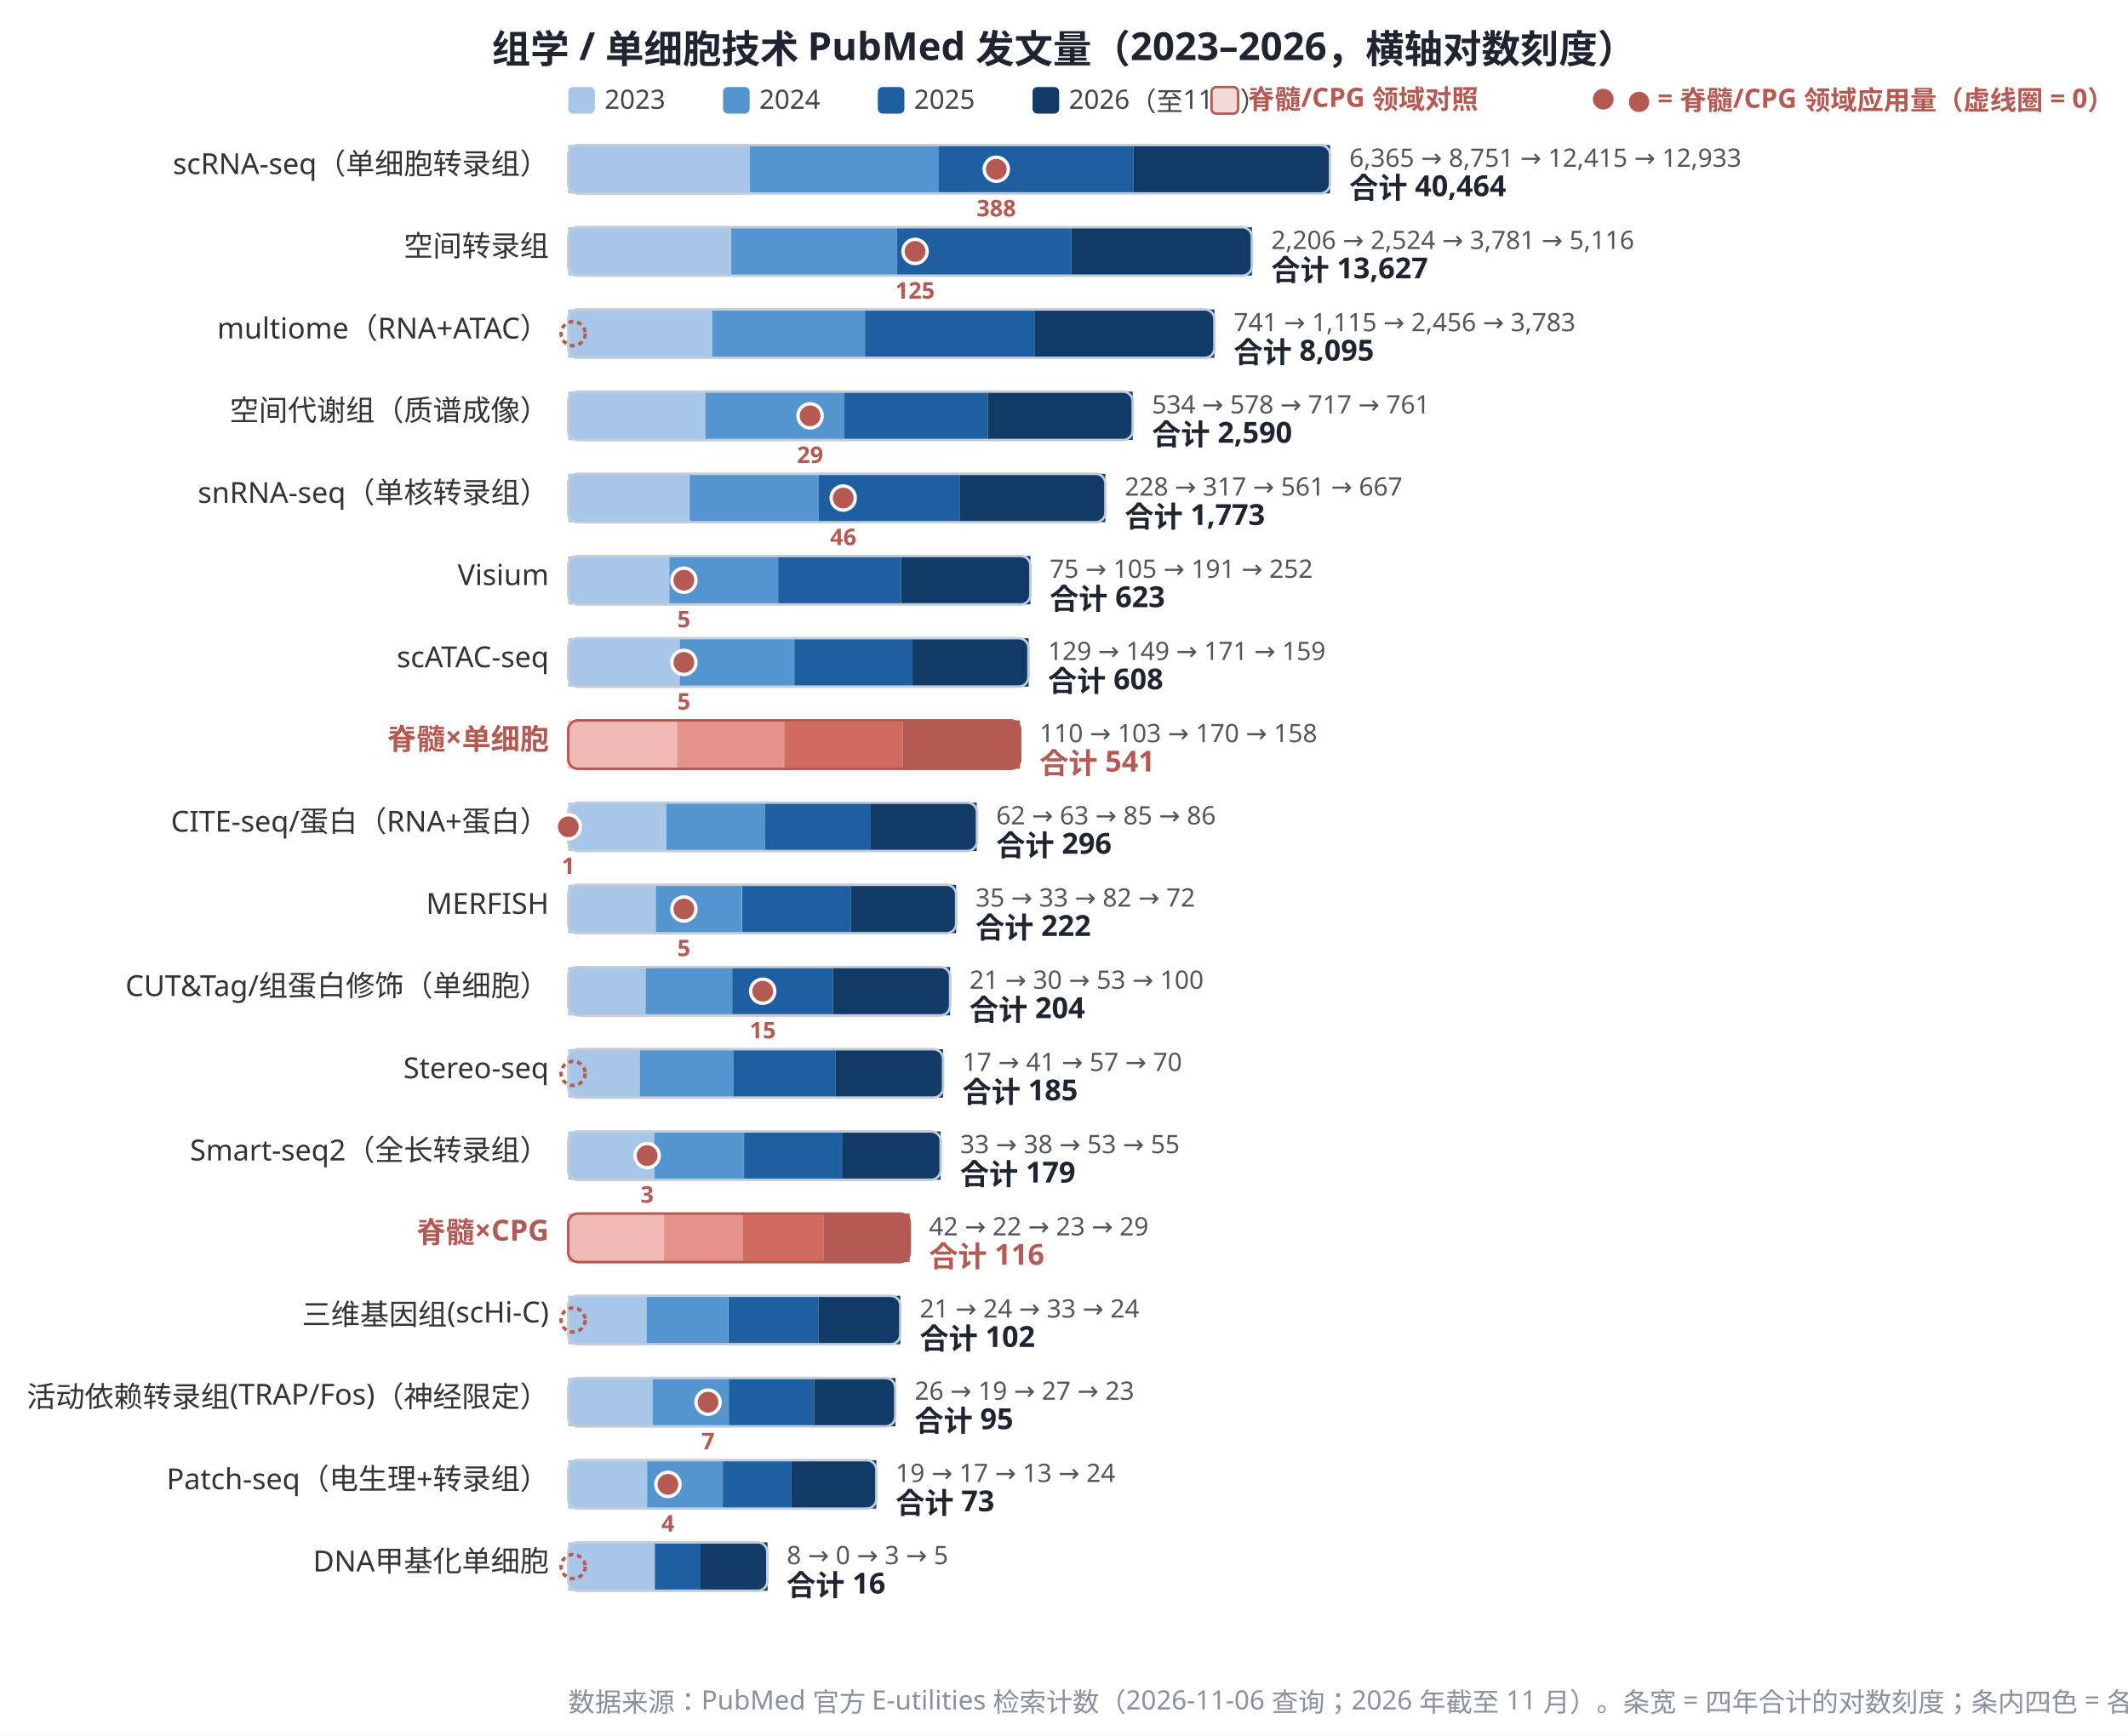
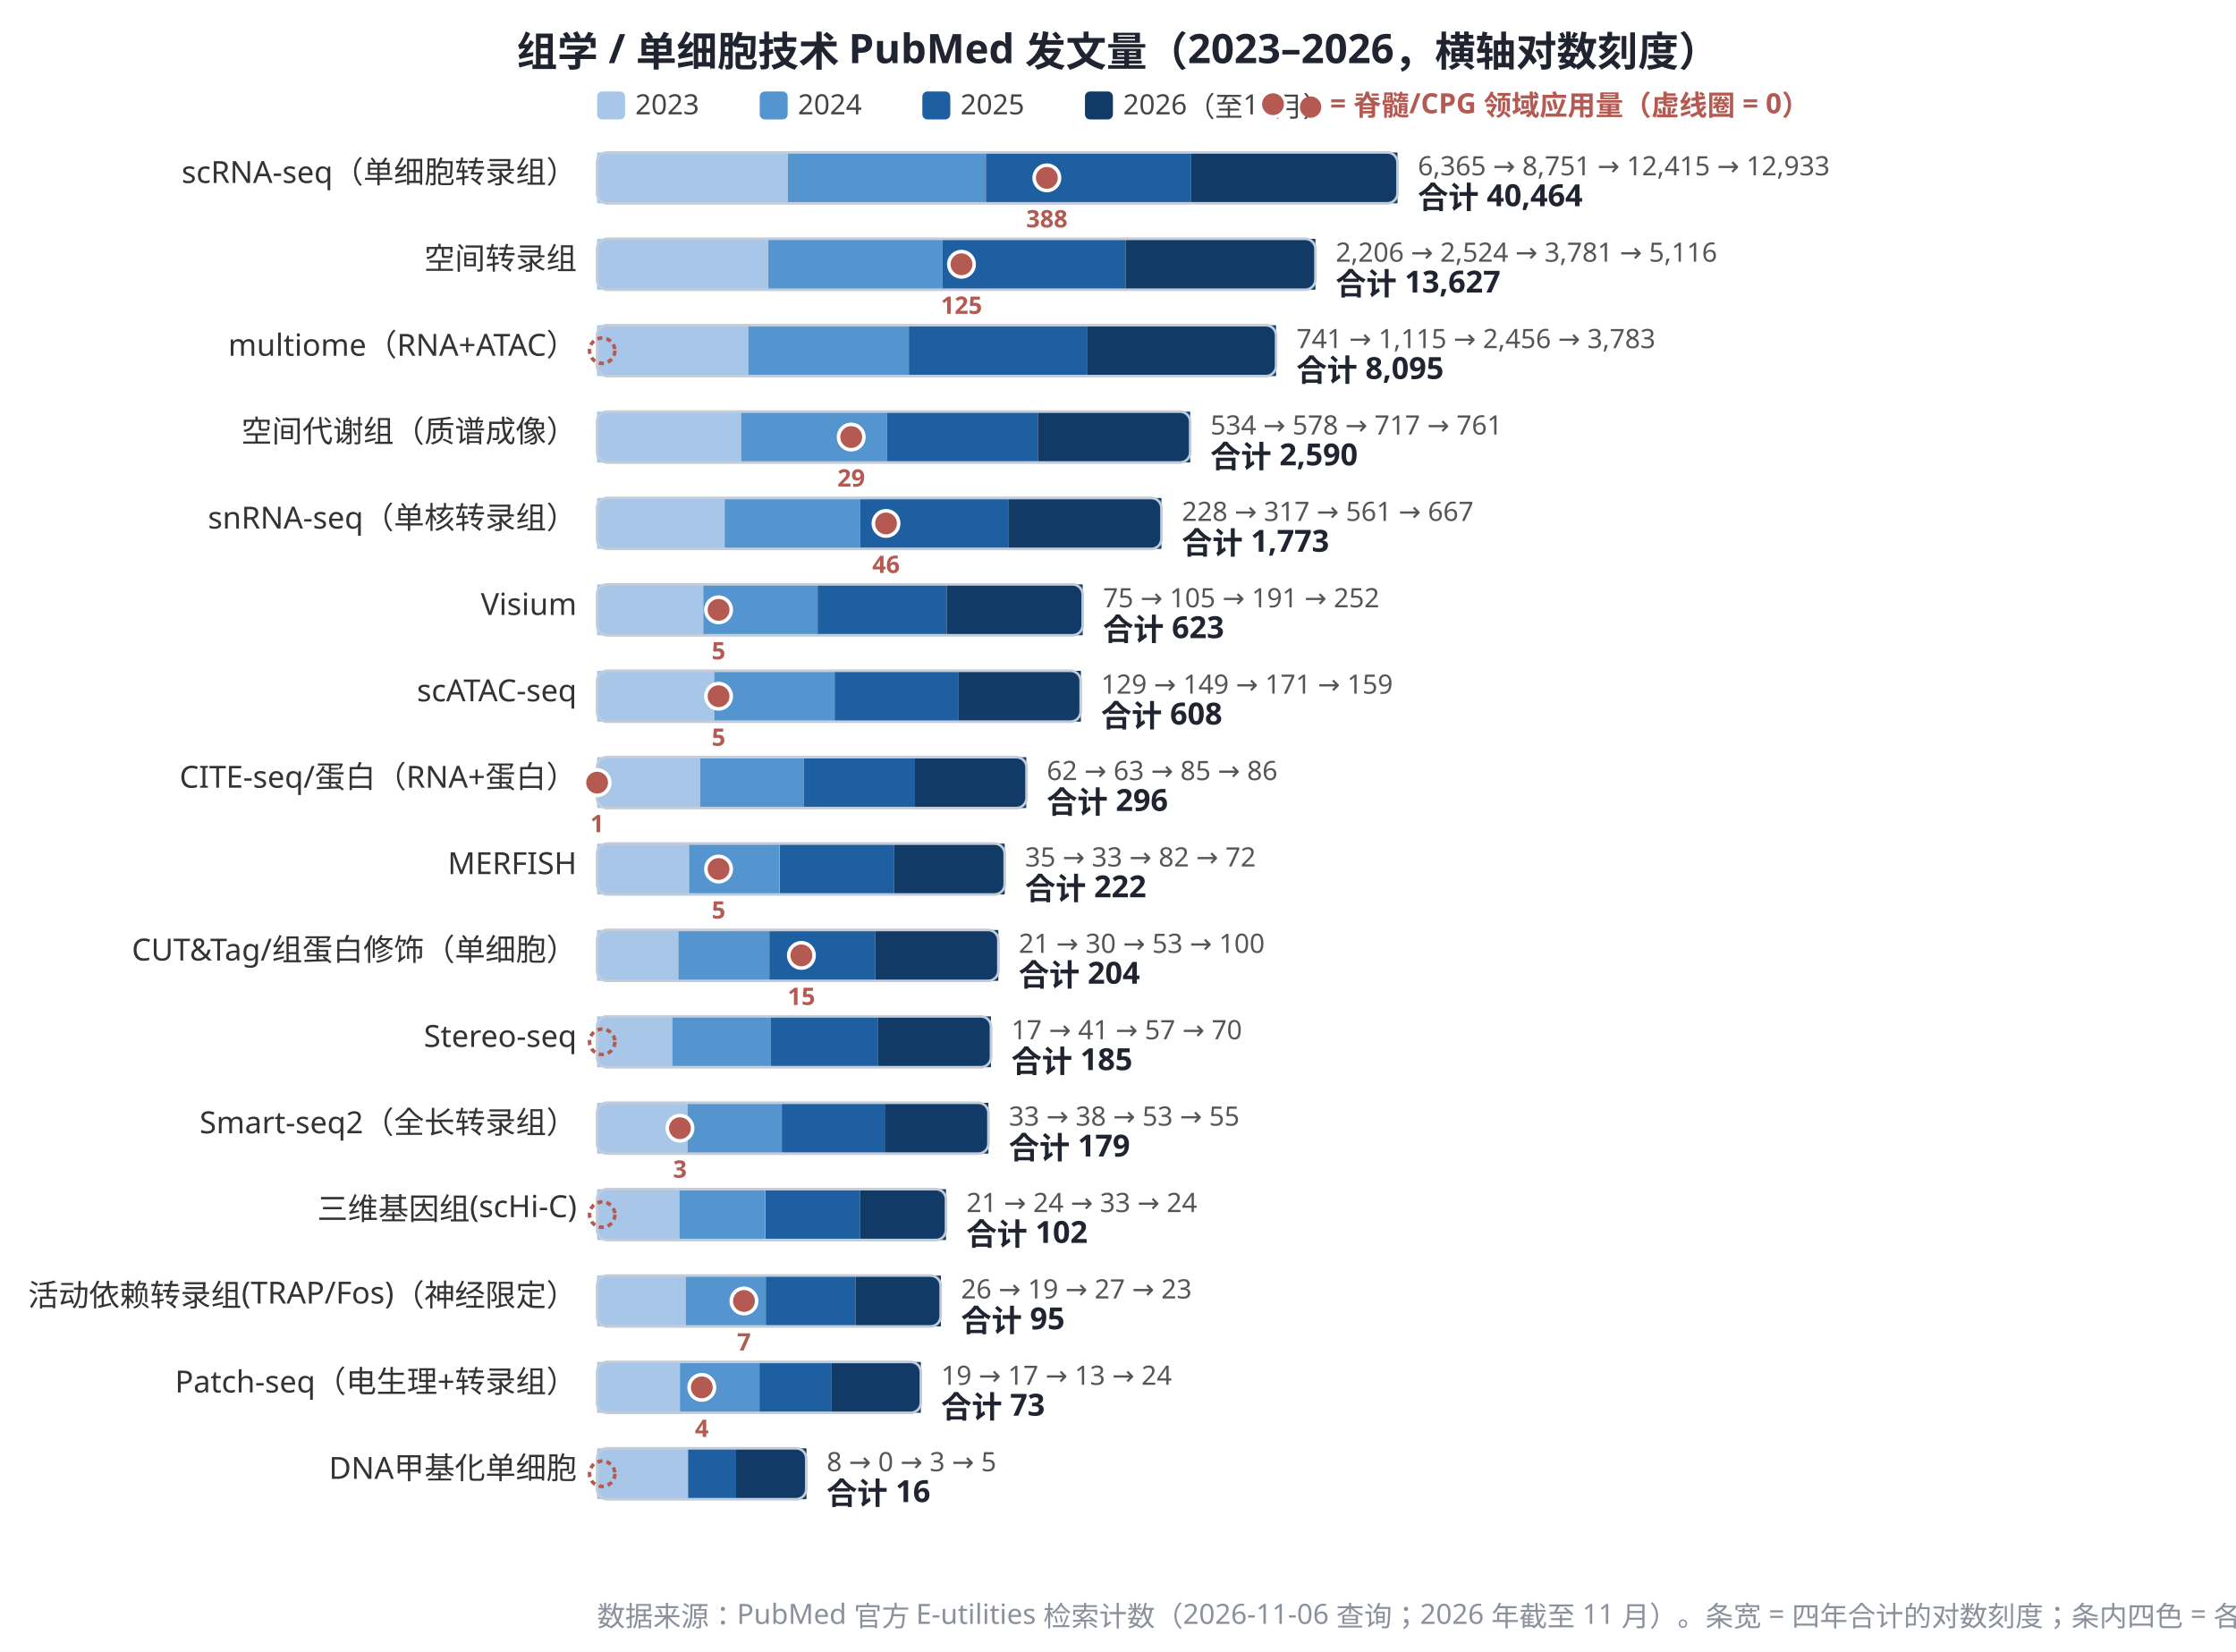
- <svg xmlns="http://www.w3.org/2000/svg" viewBox="0 0 880 718" font-family="'Segoe UI','Microsoft YaHei',sans-serif">
-   <rect width="880" height="718" fill="#ffffff" />
+ <svg xmlns="http://www.w3.org/2000/svg" viewBox="0 0 880 650" font-family="'Segoe UI','Microsoft YaHei',sans-serif">
+   <rect width="880" height="650" fill="#ffffff" />
  <text x="440" y="26" text-anchor="middle" font-size="16" font-weight="700" fill="#1f2430">组学 / 单细胞技术 PubMed 发文量（2023–2026，横轴对数刻度）</text>
  <rect x="235" y="36" width="11" height="11" rx="2" fill="#a8c6e8" />
  <text x="250" y="45" font-size="11" fill="#444">2023</text>
  <rect x="299" y="36" width="11" height="11" rx="2" fill="#5495cf" />
  <text x="314" y="45" font-size="11" fill="#444">2024</text>
  <rect x="363" y="36" width="11" height="11" rx="2" fill="#1d5fa0" />
  <text x="378" y="45" font-size="11" fill="#444">2025</text>
  <rect x="427" y="36" width="11" height="11" rx="2" fill="#123a66" />
  <text x="442" y="45" font-size="11" fill="#444">2026（至11月）</text>
-   <rect x="501" y="36" width="11" height="11" rx="2" fill="#f3d9d7" stroke="#b45a52" />
-   <text x="516" y="45" font-size="11" fill="#b45a52" font-weight="600">脊髓/CPG 领域对照</text>
-   <circle cx="663" cy="41" r="5" fill="#b45a52" stroke="#fff" stroke-width="1.4" />
-   <text x="673" y="45" font-size="11" fill="#b45a52" font-weight="600">● = 脊髓/CPG 领域应用量（虚线圈 = 0）</text>
+   <circle cx="501" cy="41" r="5" fill="#b45a52" stroke="#fff" stroke-width="1.4" />
+   <text x="511" y="45" font-size="11" fill="#b45a52" font-weight="600">● = 脊髓/CPG 领域应用量（虚线圈 = 0）</text>
  <text x="227" y="72" text-anchor="end" font-size="12" fill="#333">scRNA-seq（单细胞转录组）</text>
  <rect x="235" y="60" width="315.0" height="20" rx="4" fill="#eef2f8" stroke="#d5dce6" />
  <rect x="235.0" y="60" width="75.1" height="20" fill="#a8c6e8" />
  <rect x="310.1" y="60" width="77.8" height="20" fill="#5495cf" />
  <rect x="388.0" y="60" width="80.8" height="20" fill="#1d5fa0" />
  <rect x="468.8" y="60" width="81.2" height="20" fill="#123a66" />
  <rect x="235" y="60" width="315.0" height="20" rx="4" fill="none" stroke="#c3ccd9" />
  <text x="558" y="69" font-size="10.5" fill="#555">6,365 → 8,751 → 12,415 → 12,933</text>
  <text x="558" y="82" font-size="12" font-weight="700" fill="#1f2430">合计 40,464</text>
  <circle cx="412.0" cy="70" r="5" fill="#b45a52" stroke="#fff" stroke-width="1.4" />
  <text x="412.0" y="89.5" text-anchor="middle" font-size="9.5" font-weight="700" fill="#b45a52">388</text>
  <text x="227" y="106" text-anchor="end" font-size="12" fill="#333">空间转录组</text>
  <rect x="235" y="94" width="282.7" height="20" rx="4" fill="#eef2f8" stroke="#d5dce6" />
  <rect x="235.0" y="94" width="67.4" height="20" fill="#a8c6e8" />
  <rect x="302.4" y="94" width="68.5" height="20" fill="#5495cf" />
  <rect x="370.9" y="94" width="72.1" height="20" fill="#1d5fa0" />
  <rect x="443.0" y="94" width="74.7" height="20" fill="#123a66" />
  <rect x="235" y="94" width="282.7" height="20" rx="4" fill="none" stroke="#c3ccd9" />
  <text x="525.682" y="103" font-size="10.5" fill="#555">2,206 → 2,524 → 3,781 → 5,116</text>
  <text x="525.682" y="116" font-size="12" font-weight="700" fill="#1f2430">合计 13,627</text>
  <circle cx="378.4" cy="104" r="5" fill="#b45a52" stroke="#fff" stroke-width="1.4" />
  <text x="378.4" y="123.5" text-anchor="middle" font-size="9.5" font-weight="700" fill="#b45a52">125</text>
  <text x="227" y="140" text-anchor="end" font-size="12" fill="#333">multiome（RNA+ATAC）</text>
  <rect x="235" y="128" width="267.2" height="20" rx="4" fill="#eef2f8" stroke="#d5dce6" />
  <rect x="235.0" y="128" width="59.5" height="20" fill="#a8c6e8" />
  <rect x="294.5" y="128" width="63.2" height="20" fill="#5495cf" />
  <rect x="357.7" y="128" width="70.3" height="20" fill="#1d5fa0" />
  <rect x="428.0" y="128" width="74.2" height="20" fill="#123a66" />
  <rect x="235" y="128" width="267.2" height="20" rx="4" fill="none" stroke="#c3ccd9" />
  <text x="510.217" y="137" font-size="10.5" fill="#555">741 → 1,115 → 2,456 → 3,783</text>
  <text x="510.217" y="150" font-size="12" font-weight="700" fill="#1f2430">合计 8,095</text>
  <circle cx="237.0" cy="138" r="5" fill="none" stroke="#b45a52" stroke-dasharray="2 1.6" stroke-width="1.4" />
  <text x="227" y="174" text-anchor="end" font-size="12" fill="#333">空间代谢组（质谱成像）</text>
  <rect x="235" y="162" width="233.4" height="20" rx="4" fill="#eef2f8" stroke="#d5dce6" />
  <rect x="235.0" y="162" width="56.7" height="20" fill="#a8c6e8" />
  <rect x="291.7" y="162" width="57.4" height="20" fill="#5495cf" />
  <rect x="349.1" y="162" width="59.4" height="20" fill="#1d5fa0" />
  <rect x="408.5" y="162" width="59.9" height="20" fill="#123a66" />
  <rect x="235" y="162" width="233.4" height="20" rx="4" fill="none" stroke="#c3ccd9" />
  <text x="476.378" y="171" font-size="10.5" fill="#555">534 → 578 → 717 → 761</text>
  <text x="476.378" y="184" font-size="12" font-weight="700" fill="#1f2430">合计 2,590</text>
  <circle cx="335.0" cy="172" r="5" fill="#b45a52" stroke="#fff" stroke-width="1.4" />
  <text x="335.0" y="191.5" text-anchor="middle" font-size="9.5" font-weight="700" fill="#b45a52">29</text>
  <text x="227" y="208" text-anchor="end" font-size="12" fill="#333">snRNA-seq（单核转录组）</text>
  <rect x="235" y="196" width="222.1" height="20" rx="4" fill="#eef2f8" stroke="#d5dce6" />
  <rect x="235.0" y="196" width="50.2" height="20" fill="#a8c6e8" />
  <rect x="285.2" y="196" width="53.3" height="20" fill="#5495cf" />
  <rect x="338.5" y="196" width="58.5" height="20" fill="#1d5fa0" />
  <rect x="397.0" y="196" width="60.1" height="20" fill="#123a66" />
  <rect x="235" y="196" width="222.1" height="20" rx="4" fill="none" stroke="#c3ccd9" />
  <text x="465.125" y="205" font-size="10.5" fill="#555">228 → 317 → 561 → 667</text>
  <text x="465.125" y="218" font-size="12" font-weight="700" fill="#1f2430">合计 1,773</text>
  <circle cx="348.7" cy="206" r="5" fill="#b45a52" stroke="#fff" stroke-width="1.4" />
  <text x="348.7" y="225.5" text-anchor="middle" font-size="9.5" font-weight="700" fill="#b45a52">46</text>
  <text x="227" y="242" text-anchor="end" font-size="12" fill="#333">Visium</text>
  <rect x="235" y="230" width="191.1" height="20" rx="4" fill="#eef2f8" stroke="#d5dce6" />
  <rect x="235.0" y="230" width="41.8" height="20" fill="#a8c6e8" />
  <rect x="276.8" y="230" width="45.0" height="20" fill="#5495cf" />
  <rect x="321.8" y="230" width="50.8" height="20" fill="#1d5fa0" />
  <rect x="372.6" y="230" width="53.5" height="20" fill="#123a66" />
  <rect x="235" y="230" width="191.1" height="20" rx="4" fill="none" stroke="#c3ccd9" />
  <text x="434.068" y="239" font-size="10.5" fill="#555">75 → 105 → 191 → 252</text>
  <text x="434.068" y="252" font-size="12" font-weight="700" fill="#1f2430">合计 623</text>
  <circle cx="282.8" cy="240" r="5" fill="#b45a52" stroke="#fff" stroke-width="1.4" />
  <text x="282.8" y="259.5" text-anchor="middle" font-size="9.5" font-weight="700" fill="#b45a52">5</text>
  <text x="227" y="276" text-anchor="end" font-size="12" fill="#333">scATAC-seq</text>
  <rect x="235" y="264" width="190.3" height="20" rx="4" fill="#eef2f8" stroke="#d5dce6" />
  <rect x="235.0" y="264" width="46.1" height="20" fill="#a8c6e8" />
  <rect x="281.1" y="264" width="47.4" height="20" fill="#5495cf" />
  <rect x="328.5" y="264" width="48.8" height="20" fill="#1d5fa0" />
  <rect x="377.3" y="264" width="48.1" height="20" fill="#123a66" />
  <rect x="235" y="264" width="190.3" height="20" rx="4" fill="none" stroke="#c3ccd9" />
  <text x="433.344" y="273" font-size="10.5" fill="#555">129 → 149 → 171 → 159</text>
  <text x="433.344" y="286" font-size="12" font-weight="700" fill="#1f2430">合计 608</text>
  <circle cx="282.8" cy="274" r="5" fill="#b45a52" stroke="#fff" stroke-width="1.4" />
  <text x="282.8" y="293.5" text-anchor="middle" font-size="9.5" font-weight="700" fill="#b45a52">5</text>
-   <text x="227" y="310" text-anchor="end" font-size="12" font-weight="700" fill="#b45a52">脊髓×单细胞</text>
-   <rect x="235" y="298" width="186.9" height="20" rx="4" fill="#fdf3f2" stroke="#b45a52" />
-   <rect x="235.0" y="298" width="45.0" height="20" fill="#f0b9b3" />
-   <rect x="280.0" y="298" width="44.3" height="20" fill="#e5928a" />
-   <rect x="324.3" y="298" width="49.1" height="20" fill="#d16b62" />
-   <rect x="373.4" y="298" width="48.4" height="20" fill="#b45a52" />
-   <rect x="235" y="298" width="186.9" height="20" rx="4" fill="none" stroke="#b45a52" />
-   <text x="429.877" y="307" font-size="10.5" fill="#555">110 → 103 → 170 → 158</text>
-   <text x="429.877" y="320" font-size="12" font-weight="700" fill="#b45a52">合计 541</text>
-   <text x="227" y="344" text-anchor="end" font-size="12" fill="#333">CITE-seq/蛋白（RNA+蛋白）</text>
-   <rect x="235" y="332" width="169.0" height="20" rx="4" fill="#eef2f8" stroke="#d5dce6" />
-   <rect x="235.0" y="332" width="40.6" height="20" fill="#a8c6e8" />
-   <rect x="275.6" y="332" width="40.8" height="20" fill="#5495cf" />
-   <rect x="316.4" y="332" width="43.7" height="20" fill="#1d5fa0" />
-   <rect x="360.1" y="332" width="43.8" height="20" fill="#123a66" />
-   <rect x="235" y="332" width="169.0" height="20" rx="4" fill="none" stroke="#c3ccd9" />
-   <text x="411.97" y="341" font-size="10.5" fill="#555">62 → 63 → 85 → 86</text>
-   <text x="411.97" y="354" font-size="12" font-weight="700" fill="#1f2430">合计 296</text>
-   <circle cx="235.0" cy="342" r="5" fill="#b45a52" stroke="#fff" stroke-width="1.4" />
-   <text x="235.0" y="361.5" text-anchor="middle" font-size="9.5" font-weight="700" fill="#b45a52">1</text>
-   <text x="227" y="378" text-anchor="end" font-size="12" fill="#333">MERFISH</text>
-   <rect x="235" y="366" width="160.4" height="20" rx="4" fill="#eef2f8" stroke="#d5dce6" />
-   <rect x="235.0" y="366" width="36.2" height="20" fill="#a8c6e8" />
-   <rect x="271.2" y="366" width="35.6" height="20" fill="#5495cf" />
-   <rect x="306.9" y="366" width="44.9" height="20" fill="#1d5fa0" />
-   <rect x="351.8" y="366" width="43.6" height="20" fill="#123a66" />
-   <rect x="235" y="366" width="160.4" height="20" rx="4" fill="none" stroke="#c3ccd9" />
-   <text x="403.428" y="375" font-size="10.5" fill="#555">35 → 33 → 82 → 72</text>
-   <text x="403.428" y="388" font-size="12" font-weight="700" fill="#1f2430">合计 222</text>
-   <circle cx="282.8" cy="376" r="5" fill="#b45a52" stroke="#fff" stroke-width="1.4" />
-   <text x="282.8" y="395.5" text-anchor="middle" font-size="9.5" font-weight="700" fill="#b45a52">5</text>
-   <text x="227" y="412" text-anchor="end" font-size="12" fill="#333">CUT&amp;Tag/组蛋白修饰（单细胞）</text>
-   <rect x="235" y="400" width="157.9" height="20" rx="4" fill="#eef2f8" stroke="#d5dce6" />
-   <rect x="235.0" y="400" width="32.0" height="20" fill="#a8c6e8" />
-   <rect x="267.0" y="400" width="35.8" height="20" fill="#5495cf" />
-   <rect x="302.8" y="400" width="41.7" height="20" fill="#1d5fa0" />
-   <rect x="344.5" y="400" width="48.4" height="20" fill="#123a66" />
-   <rect x="235" y="400" width="157.9" height="20" rx="4" fill="none" stroke="#c3ccd9" />
-   <text x="400.917" y="409" font-size="10.5" fill="#555">21 → 30 → 53 → 100</text>
-   <text x="400.917" y="422" font-size="12" font-weight="700" fill="#1f2430">合计 204</text>
-   <circle cx="315.4" cy="410" r="5" fill="#b45a52" stroke="#fff" stroke-width="1.4" />
-   <text x="315.4" y="429.5" text-anchor="middle" font-size="9.5" font-weight="700" fill="#b45a52">15</text>
-   <text x="227" y="446" text-anchor="end" font-size="12" fill="#333">Stereo-seq</text>
-   <rect x="235" y="434" width="155.0" height="20" rx="4" fill="#eef2f8" stroke="#d5dce6" />
-   <rect x="235.0" y="434" width="29.6" height="20" fill="#a8c6e8" />
-   <rect x="264.6" y="434" width="38.8" height="20" fill="#5495cf" />
-   <rect x="303.4" y="434" width="42.2" height="20" fill="#1d5fa0" />
-   <rect x="345.6" y="434" width="44.4" height="20" fill="#123a66" />
-   <rect x="235" y="434" width="155.0" height="20" rx="4" fill="none" stroke="#c3ccd9" />
-   <text x="398.014" y="443" font-size="10.5" fill="#555">17 → 41 → 57 → 70</text>
-   <text x="398.014" y="456" font-size="12" font-weight="700" fill="#1f2430">合计 185</text>
-   <circle cx="237.0" cy="444" r="5" fill="none" stroke="#b45a52" stroke-dasharray="2 1.6" stroke-width="1.4" />
-   <text x="227" y="480" text-anchor="end" font-size="12" fill="#333">Smart-seq2（全长转录组）</text>
-   <rect x="235" y="468" width="154.0" height="20" rx="4" fill="#eef2f8" stroke="#d5dce6" />
-   <rect x="235.0" y="468" width="35.6" height="20" fill="#a8c6e8" />
-   <rect x="270.6" y="468" width="37.1" height="20" fill="#5495cf" />
-   <rect x="307.7" y="468" width="40.5" height="20" fill="#1d5fa0" />
-   <rect x="348.2" y="468" width="40.8" height="20" fill="#123a66" />
-   <rect x="235" y="468" width="154.0" height="20" rx="4" fill="none" stroke="#c3ccd9" />
-   <text x="397.035" y="477" font-size="10.5" fill="#555">33 → 38 → 53 → 55</text>
-   <text x="397.035" y="490" font-size="12" font-weight="700" fill="#1f2430">合计 179</text>
-   <circle cx="267.6" cy="478" r="5" fill="#b45a52" stroke="#fff" stroke-width="1.4" />
-   <text x="267.6" y="497.5" text-anchor="middle" font-size="9.5" font-weight="700" fill="#b45a52">3</text>
-   <text x="227" y="514" text-anchor="end" font-size="12" font-weight="700" fill="#b45a52">脊髓×CPG</text>
-   <rect x="235" y="502" width="141.2" height="20" rx="4" fill="#fdf3f2" stroke="#b45a52" />
-   <rect x="235.0" y="502" width="39.6" height="20" fill="#f0b9b3" />
-   <rect x="274.6" y="502" width="32.7" height="20" fill="#e5928a" />
-   <rect x="307.3" y="502" width="33.2" height="20" fill="#d16b62" />
-   <rect x="340.5" y="502" width="35.7" height="20" fill="#b45a52" />
-   <rect x="235" y="502" width="141.2" height="20" rx="4" fill="none" stroke="#b45a52" />
-   <text x="384.154" y="511" font-size="10.5" fill="#555">42 → 22 → 23 → 29</text>
-   <text x="384.154" y="524" font-size="12" font-weight="700" fill="#b45a52">合计 116</text>
-   <text x="227" y="548" text-anchor="end" font-size="12" fill="#333">三维基因组(scHi-C)</text>
-   <rect x="235" y="536" width="137.3" height="20" rx="4" fill="#eef2f8" stroke="#d5dce6" />
-   <rect x="235.0" y="536" width="32.4" height="20" fill="#a8c6e8" />
-   <rect x="267.4" y="536" width="33.8" height="20" fill="#5495cf" />
-   <rect x="301.3" y="536" width="37.2" height="20" fill="#1d5fa0" />
-   <rect x="338.5" y="536" width="33.8" height="20" fill="#123a66" />
-   <rect x="235" y="536" width="137.3" height="20" rx="4" fill="none" stroke="#c3ccd9" />
-   <text x="380.334" y="545" font-size="10.5" fill="#555">21 → 24 → 33 → 24</text>
-   <text x="380.334" y="558" font-size="12" font-weight="700" fill="#1f2430">合计 102</text>
-   <circle cx="237.0" cy="546" r="5" fill="none" stroke="#b45a52" stroke-dasharray="2 1.6" stroke-width="1.4" />
-   <text x="227" y="582" text-anchor="end" font-size="12" fill="#333">活动依赖转录组(TRAP/Fos)（神经限定）</text>
-   <rect x="235" y="570" width="135.2" height="20" rx="4" fill="#eef2f8" stroke="#d5dce6" />
-   <rect x="235.0" y="570" width="34.9" height="20" fill="#a8c6e8" />
-   <rect x="269.9" y="570" width="31.5" height="20" fill="#5495cf" />
-   <rect x="301.4" y="570" width="35.3" height="20" fill="#1d5fa0" />
-   <rect x="336.7" y="570" width="33.6" height="20" fill="#123a66" />
-   <rect x="235" y="570" width="135.2" height="20" rx="4" fill="none" stroke="#c3ccd9" />
-   <text x="378.223" y="579" font-size="10.5" fill="#555">26 → 19 → 27 → 23</text>
-   <text x="378.223" y="592" font-size="12" font-weight="700" fill="#1f2430">合计 95</text>
-   <circle cx="292.8" cy="580" r="5" fill="#b45a52" stroke="#fff" stroke-width="1.4" />
-   <text x="292.8" y="599.5" text-anchor="middle" font-size="9.5" font-weight="700" fill="#b45a52">7</text>
-   <text x="227" y="616" text-anchor="end" font-size="12" fill="#333">Patch-seq（电生理+转录组）</text>
-   <rect x="235" y="604" width="127.4" height="20" rx="4" fill="#eef2f8" stroke="#d5dce6" />
-   <rect x="235.0" y="604" width="32.6" height="20" fill="#a8c6e8" />
-   <rect x="267.6" y="604" width="31.3" height="20" fill="#5495cf" />
-   <rect x="298.9" y="604" width="28.4" height="20" fill="#1d5fa0" />
-   <rect x="327.3" y="604" width="35.1" height="20" fill="#123a66" />
-   <rect x="235" y="604" width="127.4" height="20" rx="4" fill="none" stroke="#c3ccd9" />
-   <text x="370.401" y="613" font-size="10.5" fill="#555">19 → 17 → 13 → 24</text>
-   <text x="370.401" y="626" font-size="12" font-weight="700" fill="#1f2430">合计 73</text>
-   <circle cx="276.2" cy="614" r="5" fill="#b45a52" stroke="#fff" stroke-width="1.4" />
-   <text x="276.2" y="633.5" text-anchor="middle" font-size="9.5" font-weight="700" fill="#b45a52">4</text>
-   <text x="227" y="650" text-anchor="end" font-size="12" fill="#333">DNA甲基化单细胞</text>
-   <rect x="235" y="638" width="82.3" height="20" rx="4" fill="#eef2f8" stroke="#d5dce6" />
-   <rect x="235.0" y="638" width="35.8" height="20" fill="#a8c6e8" />
-   <rect x="270.8" y="638" width="0.0" height="20" fill="#5495cf" />
-   <rect x="270.8" y="638" width="18.9" height="20" fill="#1d5fa0" />
-   <rect x="289.7" y="638" width="27.7" height="20" fill="#123a66" />
-   <rect x="235" y="638" width="82.3" height="20" rx="4" fill="none" stroke="#c3ccd9" />
-   <text x="325.33" y="647" font-size="10.5" fill="#555">8 → 0 → 3 → 5</text>
-   <text x="325.33" y="660" font-size="12" font-weight="700" fill="#1f2430">合计 16</text>
-   <circle cx="237.0" cy="648" r="5" fill="none" stroke="#b45a52" stroke-dasharray="2 1.6" stroke-width="1.4" />
-   <text x="235" y="708" font-size="11" fill="#8a919c">数据来源：PubMed 官方 E-utilities 检索计数（2026-11-06 查询；2026 年截至 11 月）。条宽 = 四年合计的对数刻度；条内四色 = 各年度占比近似。脊髓/CPG 行为领域对照（TIAB 检索），非技术。</text>
+   <text x="227" y="310" text-anchor="end" font-size="12" fill="#333">CITE-seq/蛋白（RNA+蛋白）</text>
+   <rect x="235" y="298" width="169.0" height="20" rx="4" fill="#eef2f8" stroke="#d5dce6" />
+   <rect x="235.0" y="298" width="40.6" height="20" fill="#a8c6e8" />
+   <rect x="275.6" y="298" width="40.8" height="20" fill="#5495cf" />
+   <rect x="316.4" y="298" width="43.7" height="20" fill="#1d5fa0" />
+   <rect x="360.1" y="298" width="43.8" height="20" fill="#123a66" />
+   <rect x="235" y="298" width="169.0" height="20" rx="4" fill="none" stroke="#c3ccd9" />
+   <text x="411.97" y="307" font-size="10.5" fill="#555">62 → 63 → 85 → 86</text>
+   <text x="411.97" y="320" font-size="12" font-weight="700" fill="#1f2430">合计 296</text>
+   <circle cx="235.0" cy="308" r="5" fill="#b45a52" stroke="#fff" stroke-width="1.4" />
+   <text x="235.0" y="327.5" text-anchor="middle" font-size="9.5" font-weight="700" fill="#b45a52">1</text>
+   <text x="227" y="344" text-anchor="end" font-size="12" fill="#333">MERFISH</text>
+   <rect x="235" y="332" width="160.4" height="20" rx="4" fill="#eef2f8" stroke="#d5dce6" />
+   <rect x="235.0" y="332" width="36.2" height="20" fill="#a8c6e8" />
+   <rect x="271.2" y="332" width="35.6" height="20" fill="#5495cf" />
+   <rect x="306.9" y="332" width="44.9" height="20" fill="#1d5fa0" />
+   <rect x="351.8" y="332" width="43.6" height="20" fill="#123a66" />
+   <rect x="235" y="332" width="160.4" height="20" rx="4" fill="none" stroke="#c3ccd9" />
+   <text x="403.428" y="341" font-size="10.5" fill="#555">35 → 33 → 82 → 72</text>
+   <text x="403.428" y="354" font-size="12" font-weight="700" fill="#1f2430">合计 222</text>
+   <circle cx="282.8" cy="342" r="5" fill="#b45a52" stroke="#fff" stroke-width="1.4" />
+   <text x="282.8" y="361.5" text-anchor="middle" font-size="9.5" font-weight="700" fill="#b45a52">5</text>
+   <text x="227" y="378" text-anchor="end" font-size="12" fill="#333">CUT&amp;Tag/组蛋白修饰（单细胞）</text>
+   <rect x="235" y="366" width="157.9" height="20" rx="4" fill="#eef2f8" stroke="#d5dce6" />
+   <rect x="235.0" y="366" width="32.0" height="20" fill="#a8c6e8" />
+   <rect x="267.0" y="366" width="35.8" height="20" fill="#5495cf" />
+   <rect x="302.8" y="366" width="41.7" height="20" fill="#1d5fa0" />
+   <rect x="344.5" y="366" width="48.4" height="20" fill="#123a66" />
+   <rect x="235" y="366" width="157.9" height="20" rx="4" fill="none" stroke="#c3ccd9" />
+   <text x="400.917" y="375" font-size="10.5" fill="#555">21 → 30 → 53 → 100</text>
+   <text x="400.917" y="388" font-size="12" font-weight="700" fill="#1f2430">合计 204</text>
+   <circle cx="315.4" cy="376" r="5" fill="#b45a52" stroke="#fff" stroke-width="1.4" />
+   <text x="315.4" y="395.5" text-anchor="middle" font-size="9.5" font-weight="700" fill="#b45a52">15</text>
+   <text x="227" y="412" text-anchor="end" font-size="12" fill="#333">Stereo-seq</text>
+   <rect x="235" y="400" width="155.0" height="20" rx="4" fill="#eef2f8" stroke="#d5dce6" />
+   <rect x="235.0" y="400" width="29.6" height="20" fill="#a8c6e8" />
+   <rect x="264.6" y="400" width="38.8" height="20" fill="#5495cf" />
+   <rect x="303.4" y="400" width="42.2" height="20" fill="#1d5fa0" />
+   <rect x="345.6" y="400" width="44.4" height="20" fill="#123a66" />
+   <rect x="235" y="400" width="155.0" height="20" rx="4" fill="none" stroke="#c3ccd9" />
+   <text x="398.014" y="409" font-size="10.5" fill="#555">17 → 41 → 57 → 70</text>
+   <text x="398.014" y="422" font-size="12" font-weight="700" fill="#1f2430">合计 185</text>
+   <circle cx="237.0" cy="410" r="5" fill="none" stroke="#b45a52" stroke-dasharray="2 1.6" stroke-width="1.4" />
+   <text x="227" y="446" text-anchor="end" font-size="12" fill="#333">Smart-seq2（全长转录组）</text>
+   <rect x="235" y="434" width="154.0" height="20" rx="4" fill="#eef2f8" stroke="#d5dce6" />
+   <rect x="235.0" y="434" width="35.6" height="20" fill="#a8c6e8" />
+   <rect x="270.6" y="434" width="37.1" height="20" fill="#5495cf" />
+   <rect x="307.7" y="434" width="40.5" height="20" fill="#1d5fa0" />
+   <rect x="348.2" y="434" width="40.8" height="20" fill="#123a66" />
+   <rect x="235" y="434" width="154.0" height="20" rx="4" fill="none" stroke="#c3ccd9" />
+   <text x="397.035" y="443" font-size="10.5" fill="#555">33 → 38 → 53 → 55</text>
+   <text x="397.035" y="456" font-size="12" font-weight="700" fill="#1f2430">合计 179</text>
+   <circle cx="267.6" cy="444" r="5" fill="#b45a52" stroke="#fff" stroke-width="1.4" />
+   <text x="267.6" y="463.5" text-anchor="middle" font-size="9.5" font-weight="700" fill="#b45a52">3</text>
+   <text x="227" y="480" text-anchor="end" font-size="12" fill="#333">三维基因组(scHi-C)</text>
+   <rect x="235" y="468" width="137.3" height="20" rx="4" fill="#eef2f8" stroke="#d5dce6" />
+   <rect x="235.0" y="468" width="32.4" height="20" fill="#a8c6e8" />
+   <rect x="267.4" y="468" width="33.8" height="20" fill="#5495cf" />
+   <rect x="301.3" y="468" width="37.2" height="20" fill="#1d5fa0" />
+   <rect x="338.5" y="468" width="33.8" height="20" fill="#123a66" />
+   <rect x="235" y="468" width="137.3" height="20" rx="4" fill="none" stroke="#c3ccd9" />
+   <text x="380.334" y="477" font-size="10.5" fill="#555">21 → 24 → 33 → 24</text>
+   <text x="380.334" y="490" font-size="12" font-weight="700" fill="#1f2430">合计 102</text>
+   <circle cx="237.0" cy="478" r="5" fill="none" stroke="#b45a52" stroke-dasharray="2 1.6" stroke-width="1.4" />
+   <text x="227" y="514" text-anchor="end" font-size="12" fill="#333">活动依赖转录组(TRAP/Fos)（神经限定）</text>
+   <rect x="235" y="502" width="135.2" height="20" rx="4" fill="#eef2f8" stroke="#d5dce6" />
+   <rect x="235.0" y="502" width="34.9" height="20" fill="#a8c6e8" />
+   <rect x="269.9" y="502" width="31.5" height="20" fill="#5495cf" />
+   <rect x="301.4" y="502" width="35.3" height="20" fill="#1d5fa0" />
+   <rect x="336.7" y="502" width="33.6" height="20" fill="#123a66" />
+   <rect x="235" y="502" width="135.2" height="20" rx="4" fill="none" stroke="#c3ccd9" />
+   <text x="378.223" y="511" font-size="10.5" fill="#555">26 → 19 → 27 → 23</text>
+   <text x="378.223" y="524" font-size="12" font-weight="700" fill="#1f2430">合计 95</text>
+   <circle cx="292.8" cy="512" r="5" fill="#b45a52" stroke="#fff" stroke-width="1.4" />
+   <text x="292.8" y="531.5" text-anchor="middle" font-size="9.5" font-weight="700" fill="#b45a52">7</text>
+   <text x="227" y="548" text-anchor="end" font-size="12" fill="#333">Patch-seq（电生理+转录组）</text>
+   <rect x="235" y="536" width="127.4" height="20" rx="4" fill="#eef2f8" stroke="#d5dce6" />
+   <rect x="235.0" y="536" width="32.6" height="20" fill="#a8c6e8" />
+   <rect x="267.6" y="536" width="31.3" height="20" fill="#5495cf" />
+   <rect x="298.9" y="536" width="28.4" height="20" fill="#1d5fa0" />
+   <rect x="327.3" y="536" width="35.1" height="20" fill="#123a66" />
+   <rect x="235" y="536" width="127.4" height="20" rx="4" fill="none" stroke="#c3ccd9" />
+   <text x="370.401" y="545" font-size="10.5" fill="#555">19 → 17 → 13 → 24</text>
+   <text x="370.401" y="558" font-size="12" font-weight="700" fill="#1f2430">合计 73</text>
+   <circle cx="276.2" cy="546" r="5" fill="#b45a52" stroke="#fff" stroke-width="1.4" />
+   <text x="276.2" y="565.5" text-anchor="middle" font-size="9.5" font-weight="700" fill="#b45a52">4</text>
+   <text x="227" y="582" text-anchor="end" font-size="12" fill="#333">DNA甲基化单细胞</text>
+   <rect x="235" y="570" width="82.3" height="20" rx="4" fill="#eef2f8" stroke="#d5dce6" />
+   <rect x="235.0" y="570" width="35.8" height="20" fill="#a8c6e8" />
+   <rect x="270.8" y="570" width="0.0" height="20" fill="#5495cf" />
+   <rect x="270.8" y="570" width="18.9" height="20" fill="#1d5fa0" />
+   <rect x="289.7" y="570" width="27.7" height="20" fill="#123a66" />
+   <rect x="235" y="570" width="82.3" height="20" rx="4" fill="none" stroke="#c3ccd9" />
+   <text x="325.33" y="579" font-size="10.5" fill="#555">8 → 0 → 3 → 5</text>
+   <text x="325.33" y="592" font-size="12" font-weight="700" fill="#1f2430">合计 16</text>
+   <circle cx="237.0" cy="580" r="5" fill="none" stroke="#b45a52" stroke-dasharray="2 1.6" stroke-width="1.4" />
+   <text x="235" y="640" font-size="11" fill="#8a919c">数据来源：PubMed 官方 E-utilities 检索计数（2026-11-06 查询；2026 年截至 11 月）。条宽 = 四年合计的对数刻度；条内四色 = 各年度占比近似。脊髓/CPG 行为领域对照（TIAB 检索），非技术。</text>
</svg>
